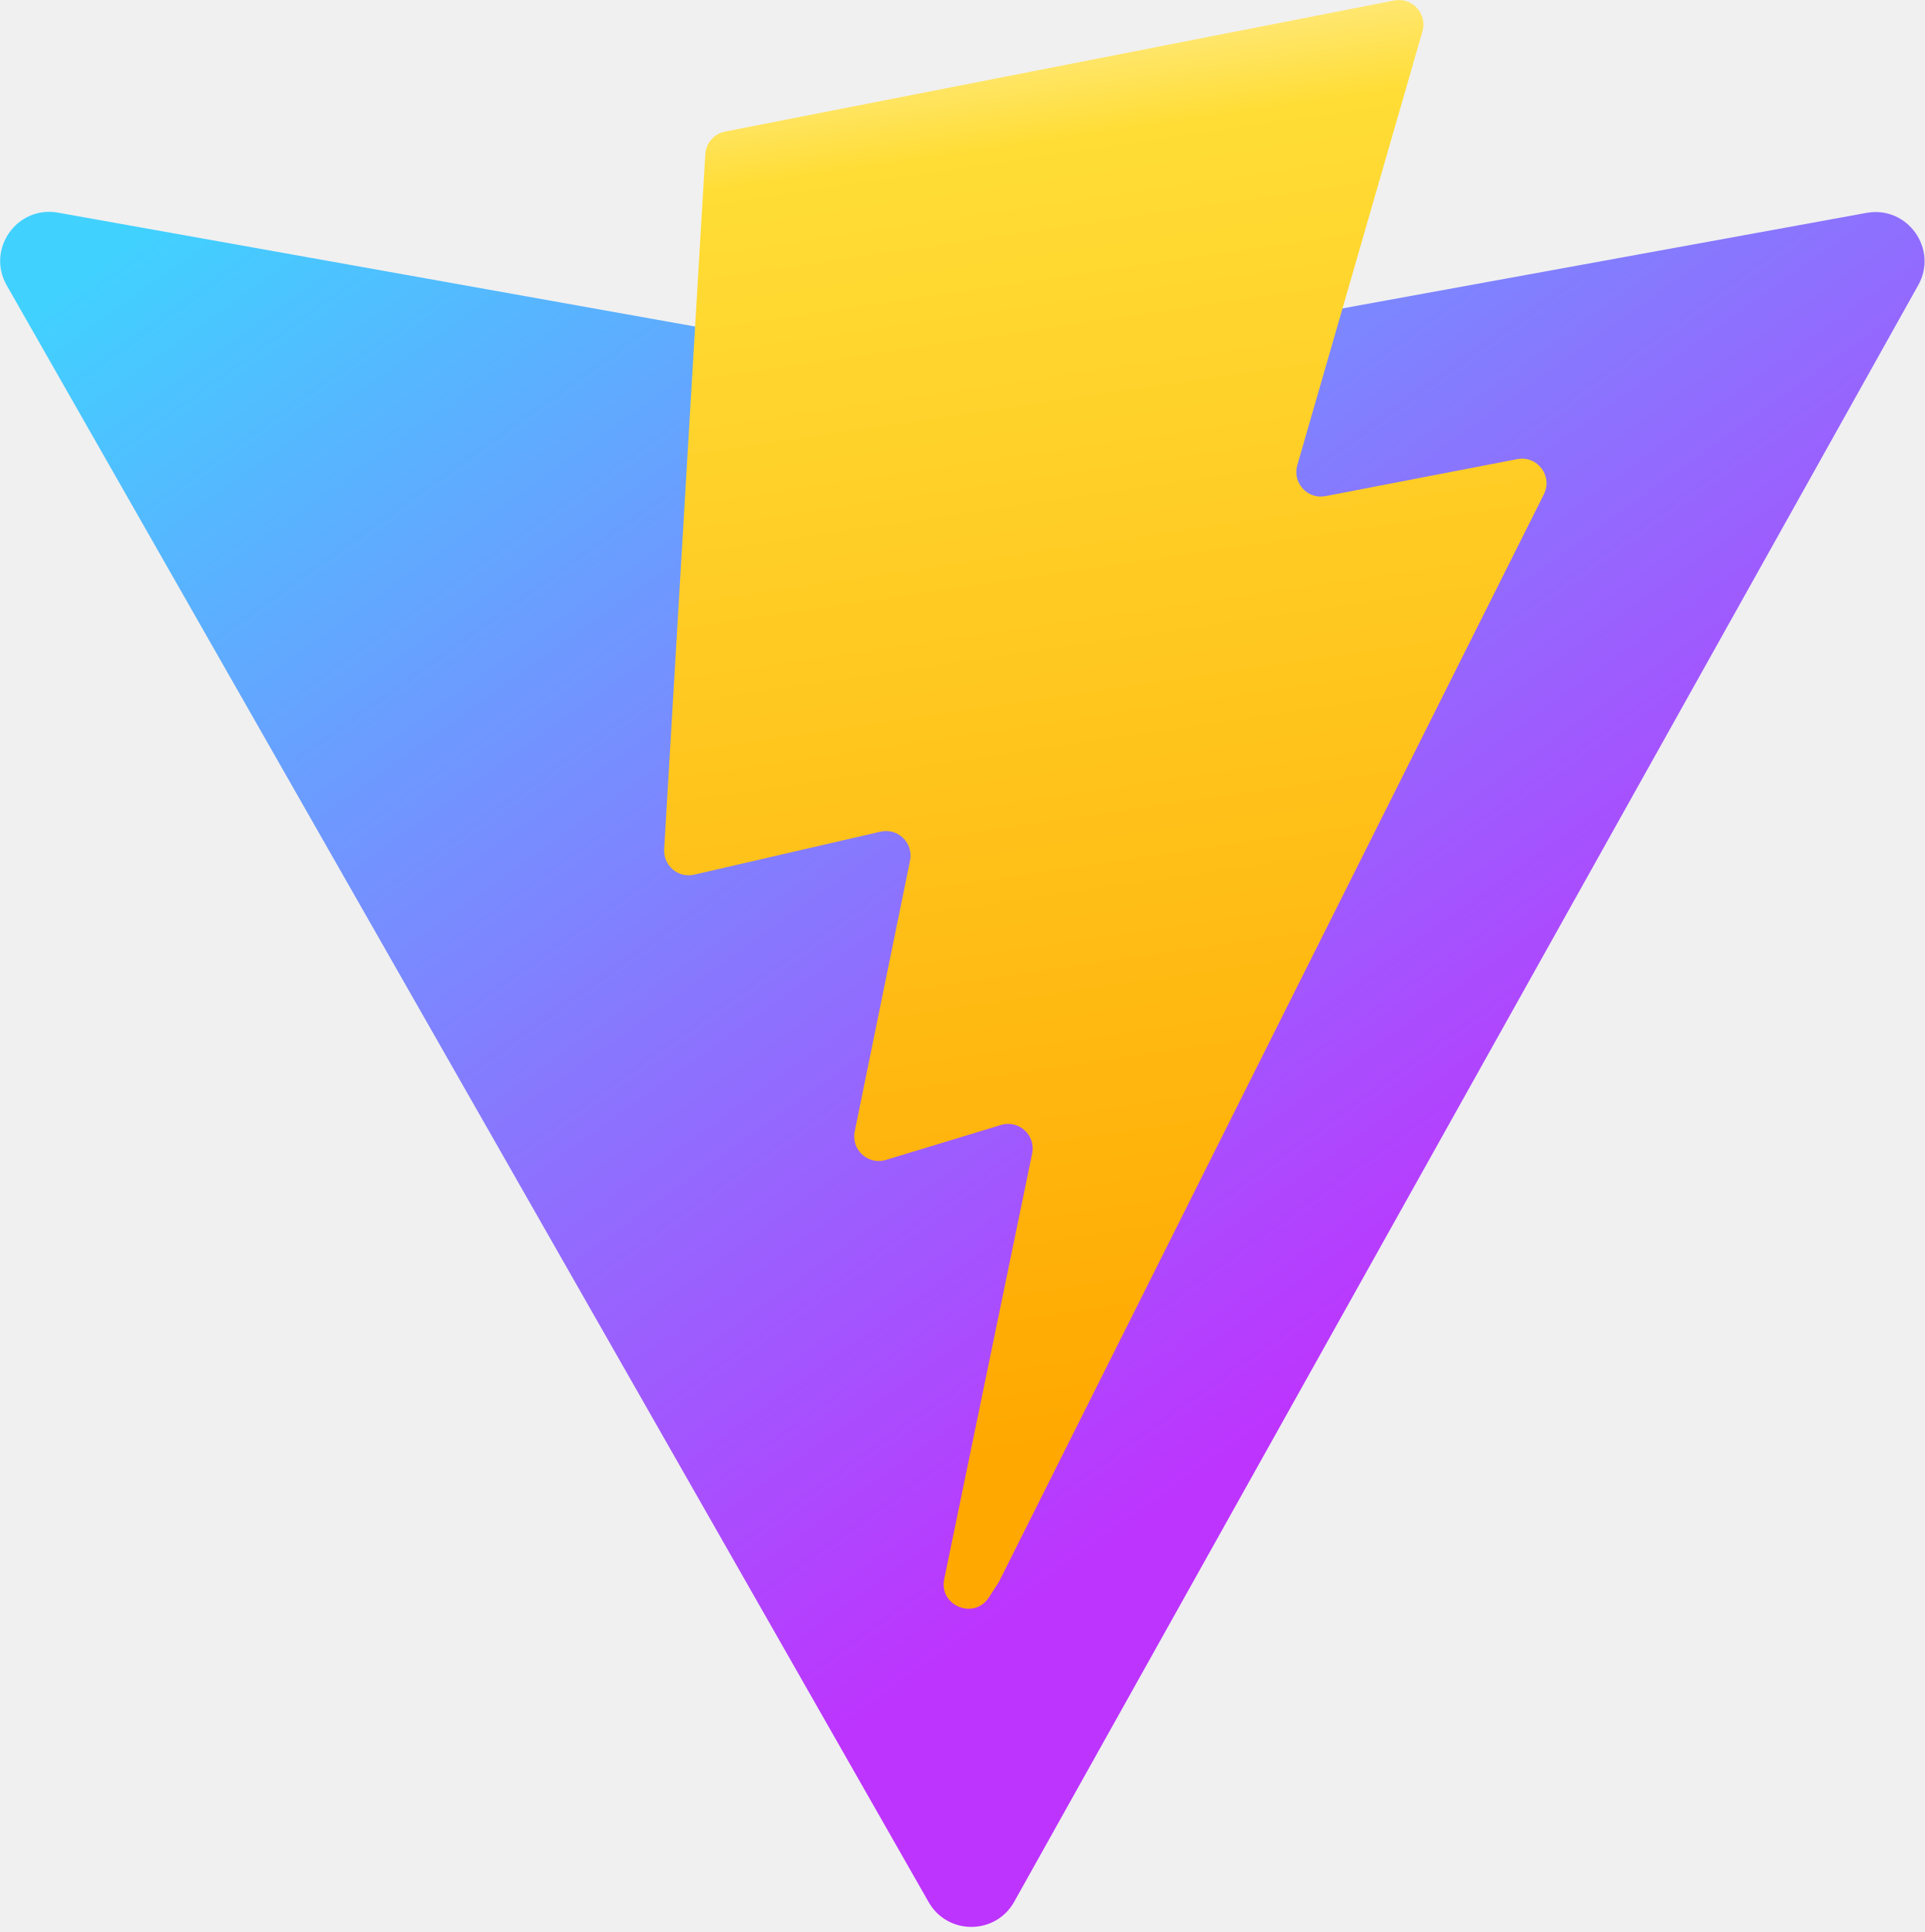
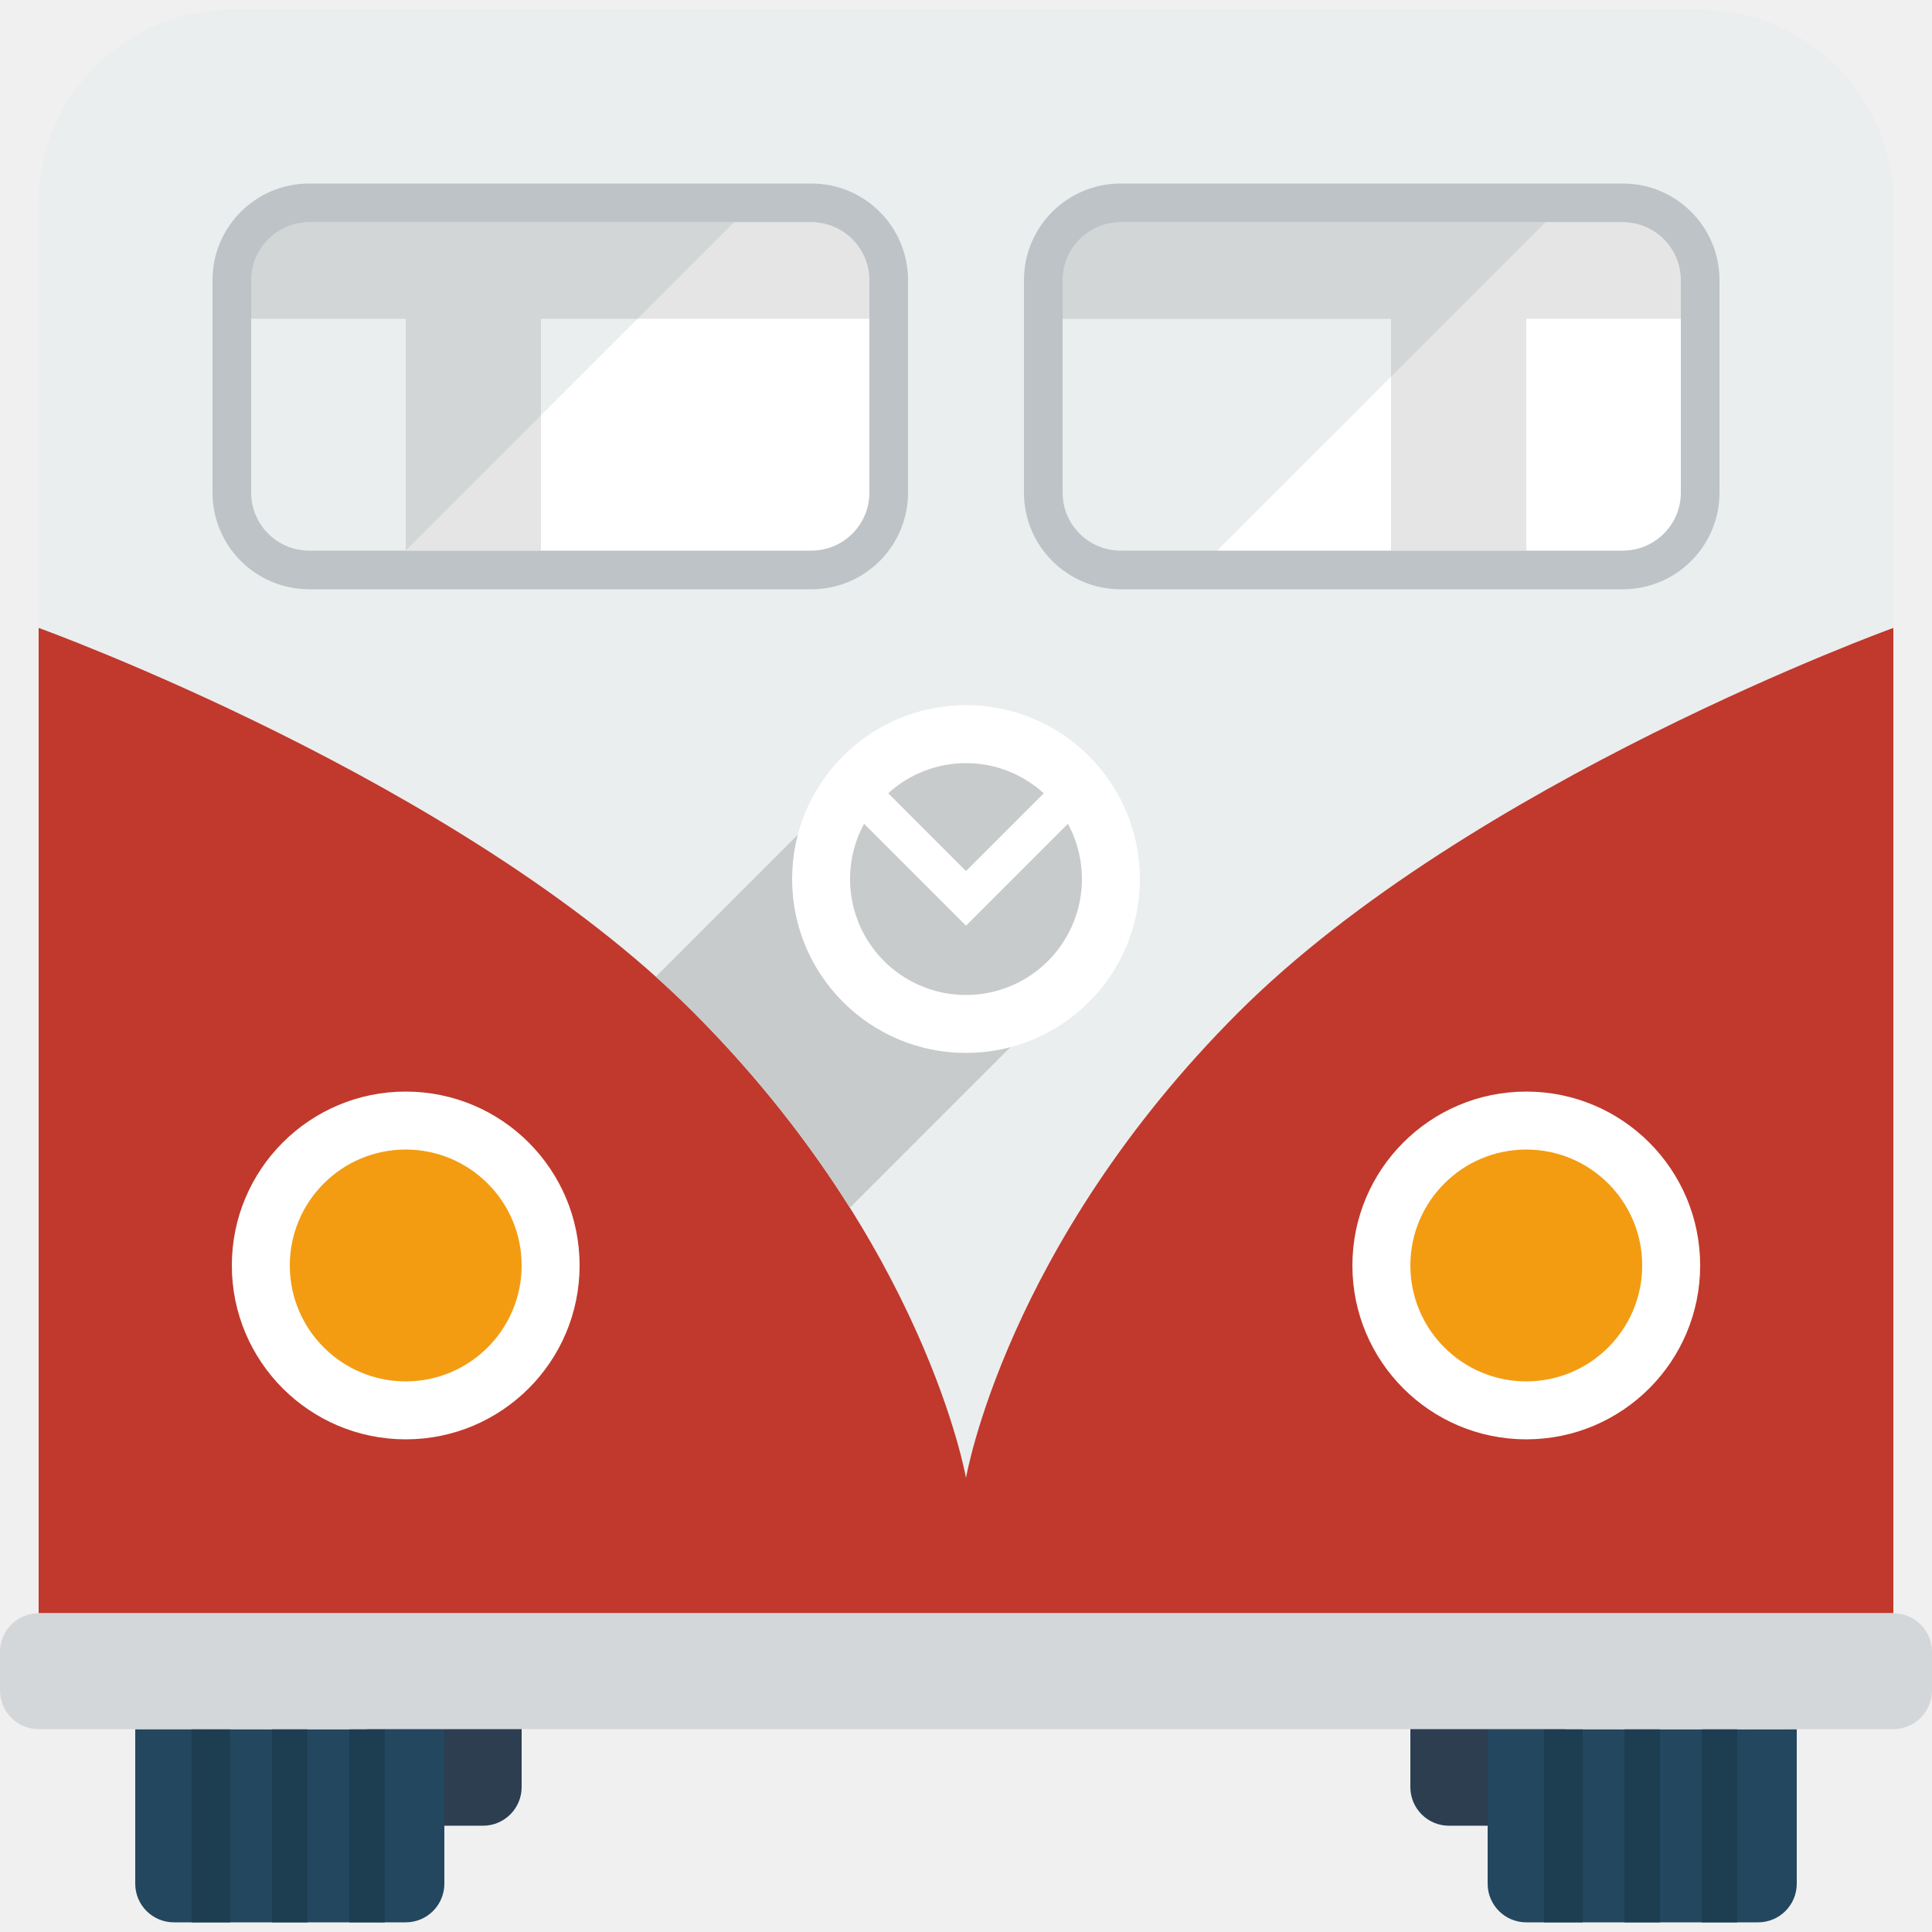
- <svg xmlns="http://www.w3.org/2000/svg" aria-hidden="true" role="img" class="iconify iconify--logos" width="31.88" height="32" preserveAspectRatio="xMidYMid meet" viewBox="0 0 256 257">
-   <defs>
-     <linearGradient id="IconifyId1813088fe1fbc01fb466" x1="-.828%" x2="57.636%" y1="7.652%" y2="78.411%">
-       <stop offset="0%" stop-color="#41D1FF" />
-       <stop offset="100%" stop-color="#BD34FE" />
-     </linearGradient>
-     <linearGradient id="IconifyId1813088fe1fbc01fb467" x1="43.376%" x2="50.316%" y1="2.242%" y2="89.03%">
-       <stop offset="0%" stop-color="#FFEA83" />
-       <stop offset="8.333%" stop-color="#FFDD35" />
-       <stop offset="100%" stop-color="#FFA800" />
-     </linearGradient>
-   </defs>
-   <path fill="url(#IconifyId1813088fe1fbc01fb466)" d="M255.153 37.938L134.897 252.976c-2.483 4.44-8.862 4.466-11.382.048L.875 37.958c-2.746-4.814 1.371-10.646 6.827-9.67l120.385 21.517a6.537 6.537 0 0 0 2.322-.004l117.867-21.483c5.438-.991 9.574 4.796 6.877 9.62Z" />
-   <path fill="url(#IconifyId1813088fe1fbc01fb467)" d="M185.432.063L96.44 17.501a3.268 3.268 0 0 0-2.634 3.014l-5.474 92.456a3.268 3.268 0 0 0 3.997 3.378l24.777-5.718c2.318-.535 4.413 1.507 3.936 3.838l-7.361 36.047c-.495 2.426 1.782 4.5 4.151 3.78l15.304-4.649c2.372-.72 4.652 1.36 4.15 3.788l-11.698 56.621c-.732 3.542 3.979 5.473 5.943 2.437l1.313-2.028l72.516-144.72c1.215-2.423-.88-5.186-3.54-4.672l-25.505 4.922c-2.396.462-4.435-1.77-3.759-4.114l16.646-57.705c.677-2.35-1.37-4.583-3.769-4.113Z" />
+ <svg xmlns="http://www.w3.org/2000/svg" width="800px" height="800px" viewBox="0 -0.5 100 100">
+   <path fill="#C0392C" d="M2 32h96v51H2z" />
+   <path fill="#2C3E50" d="M75 85.999h4a2 2 0 0 1 2 2v4a2 2 0 0 1-2 2h-4a2 2 0 0 1-2-2v-4c0-1.103.896-2 2-2z" />
+   <path fill="#23475F" d="M93 89v7.999A2 2 0 0 1 91 99H79a2 2 0 0 1-2-2.001V89c.02-.004 15.994.021 16 0z" />
+   <path fill="#1D3D51" d="M79.917 99h2V89h-2v10zm4.166 0h1.834V89h-1.834v10zm4-10v10h1.834V89h-1.834z" />
+   <path fill="#2C3E50" d="M21 85.999h4a2 2 0 0 1 2 2v4a2 2 0 0 1-2 2h-4a2 2 0 0 1-2-2v-4c0-1.103.896-2 2-2z" />
+   <path fill="#23475F" d="M23 89v7.999A2 2 0 0 1 21 99H9a2 2 0 0 1-2-2.001V89c.019-.004 15.995.021 16 0z" />
+   <path fill="#1D3D51" d="M9.917 99h2V89h-2v10zm4.166 0h1.833V89h-1.833v10zm4-10v10h1.833V89h-1.833z" />
+   <path fill="#EBEEEF" d="M88 0H12C6.477 0 2 4.478 2 10v22s21.903 7.903 33.854 19.855C47.902 63.902 50 75.999 50 75.999s2.055-12.054 14.081-24.08C76.055 39.946 98 32 98 32V10c0-5.523-4.479-10-10-10z" />
+   <path fill="#ffffff" d="M58 29c-2.205 0-4-1.794-4-4V14c0-2.206 1.795-4 4-4h26c2.206 0 4 1.794 4 4v11c0 2.206-1.794 4-4 4H58z" />
+   <path fill="#EBEEEF" d="M58 29h4l19-19H58c-2.205 0-4 1.794-4 4v11c0 2.205 1.795 4 4 4z" />
+   <path fill="#E5E5E5" d="M87 11H55v5h17v12h7V16h8z" />
+   <path fill="#ffffff" d="M16 29c-2.206 0-4-1.794-4-4V14c0-2.206 1.794-4 4-4h26c2.205 0 4 1.794 4 4v11c0 2.206-1.795 4-4 4H16z" />
+   <path fill="#E5E5E5" d="M45 11H13v5h8v12h7V16h17z" />
+   <path fill="#D4D7DA" d="M2 83h96a2 2 0 0 1 2 1.999v2A2 2 0 0 1 98 89H2a2 2 0 0 1-2-2.001v-2A2 2 0 0 1 2 83z" />
+   <path fill="#ffffff" d="M79 56c4.971 0 9 4.029 9 9s-4.029 9-9 9-9-4.029-9-9 4.029-9 9-9z" />
+   <path fill="#F39C12" d="M79 59c3.312 0 6 2.688 6 6s-2.688 6-6 6-6-2.688-6-6 2.688-6 6-6z" />
+   <path fill="#ffffff" d="M21 56c4.971 0 9 4.029 9 9s-4.029 9-9 9-9-4.029-9-9 4.029-9 9-9z" />
+   <path fill="#F39C12" d="M21 59c3.313 0 6 2.688 6 6s-2.687 6-6 6-6-2.688-6-6 2.687-6 6-6z" />
+   <path fill="#C8CBCB" d="M52.986 37.986C50.824 35.824 47 37 47 37L33.942 50.057c.658.59 1.301 1.188 1.912 1.799 3.479 3.479 6.125 6.961 8.134 10.155L58 48s.713-3.287-.98-4.981c-1.243-1.242-2.702-3.701-4.034-5.033z" />
+   <path fill="#ffffff" d="M50 36c-4.971 0-9 4.029-9 9s4.029 8.999 9 8.999 9-4.028 9-8.999-4.029-9-9-9zm0 3c1.551 0 2.961.594 4.025 1.561L50 44.586l-4.025-4.026A5.964 5.964 0 0 1 50 39zm0 12a6 6 0 0 1-5.275-8.861L50 47.414l5.275-5.275A6.002 6.002 0 0 1 50 51z" />
+   <path fill="#D3D6D7" d="M72 19l8-8H55.383a3.946 3.946 0 0 0-.383.382V16h17v3z" />
+   <path fill="#BDC3C7" d="M84 11c1.654 0 3 1.346 3 3v11c0 1.654-1.346 3-3 3H58c-1.654 0-3-1.346-3-3V14c0-1.654 1.346-3 3-3h26m0-2H58a5 5 0 0 0-5 5v11a5 5 0 0 0 5 5h26a5 5 0 0 0 5-5V14a5 5 0 0 0-5-5z" />
+   <path fill="#EBEEEF" d="M16 29h4l19-19H16c-2.206 0-4 1.794-4 4v11c0 2.205 1.794 4 4 4z" />
+   <path fill="#D3D6D7" d="M28 21v-5h5l5-5H13.382a4.05 4.05 0 0 0-.382.382V16h8v12l7-7z" />
+   <path fill="#BDC3C7" d="M42 11c1.654 0 3 1.346 3 3v11c0 1.654-1.346 3-3 3H16c-1.654 0-3-1.346-3-3V14c0-1.654 1.346-3 3-3h26m0-2H16a5 5 0 0 0-5 5v11a5 5 0 0 0 5 5h26a5 5 0 0 0 5-5V14a5 5 0 0 0-5-5z" />
</svg>
